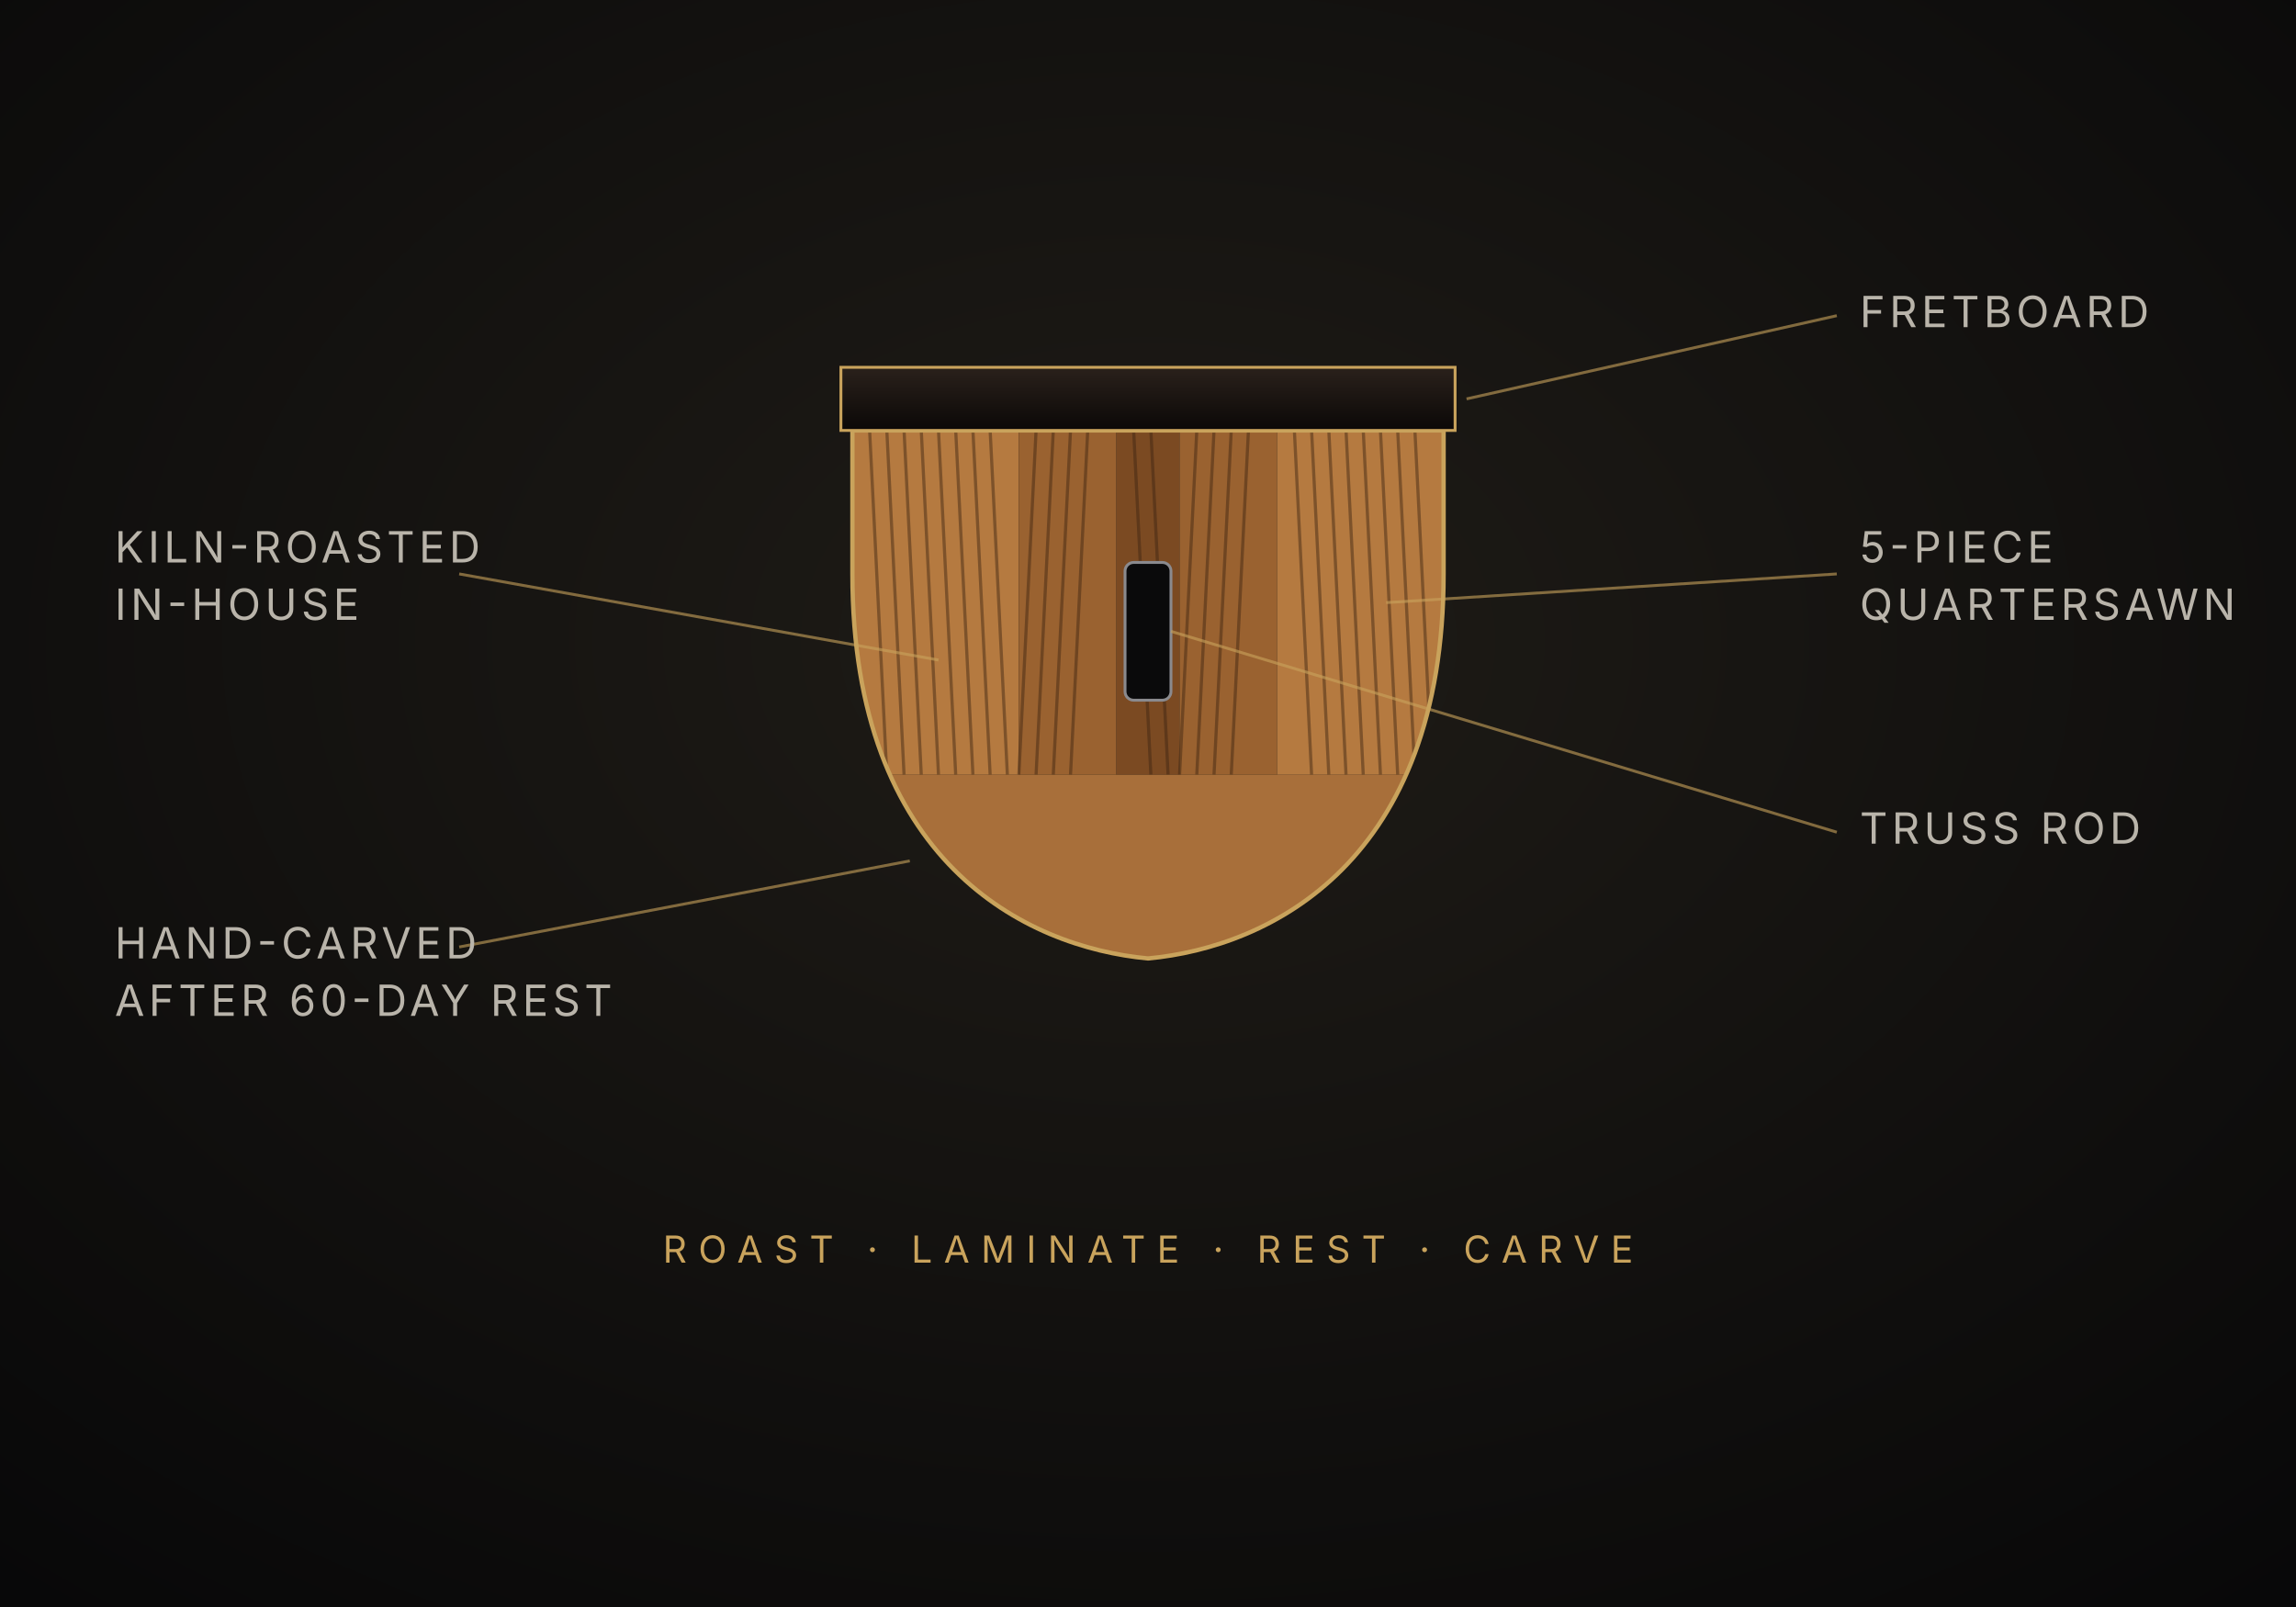
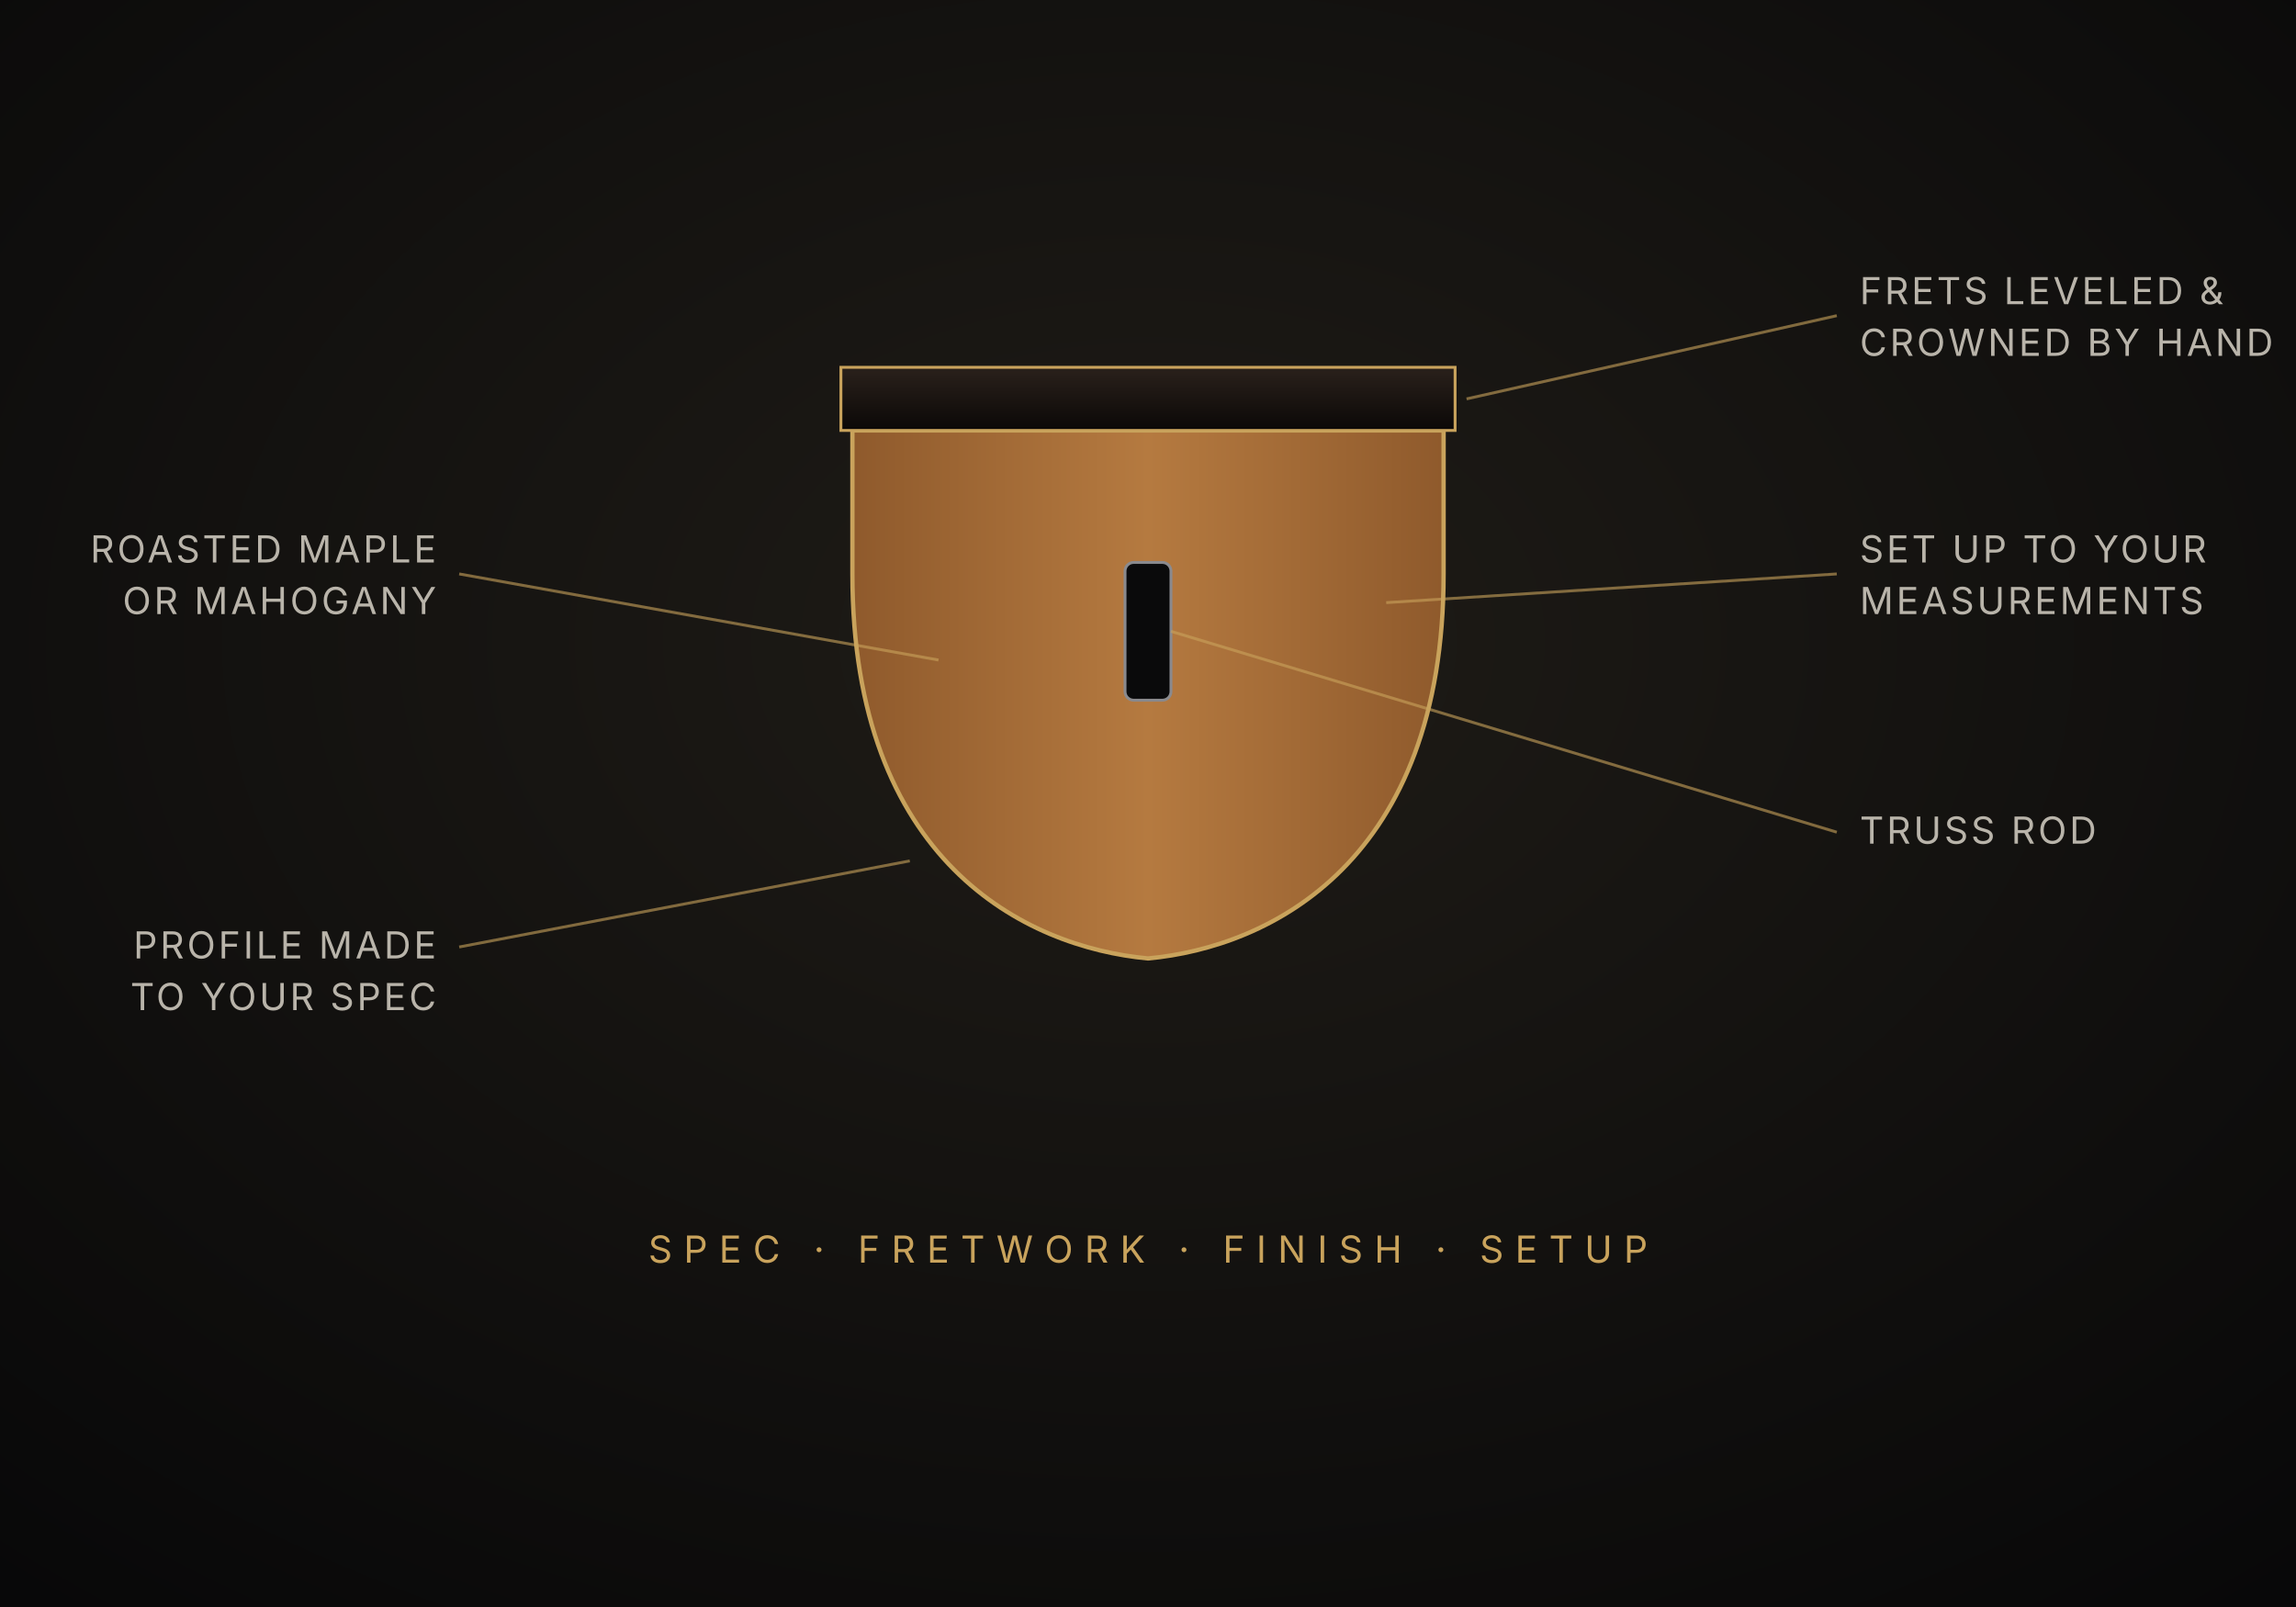
- <svg xmlns="http://www.w3.org/2000/svg" viewBox="0 0 800 560" role="img" aria-label="Diagram of the Quench neck: five quartersawn roasted maple strips with alternating grain, carved into a neck profile">
+ <svg xmlns="http://www.w3.org/2000/svg" viewBox="0 0 800 560" role="img" aria-label="Diagram of the Quench neck standard: roasted maple or mahogany, profile made to your spec, frets leveled and crowned by hand, set up to your measurements">
  <defs>
    <radialGradient id="bg" cx=".5" cy=".4" r=".8">
      <stop offset="0" stop-color="#1f1c17" />
      <stop offset="1" stop-color="#070708" />
    </radialGradient>
    <clipPath id="profile">
      <path d="M297.0 150 H503.0 V200 C503.0 300 443.0 330 400 334 C357.0 330 297.0 300 297.0 200 Z" />
    </clipPath>
    <linearGradient id="fb" x1="0" y1="0" x2="0" y2="1">
      <stop offset="0" stop-color="#2a211b" />
      <stop offset="1" stop-color="#0b0807" />
    </linearGradient>
+     <linearGradient id="nk" x1="0" y1="0" x2="1" y2="0">
+       <stop offset="0" stop-color="#8f5a2c" />
+       <stop offset=".5" stop-color="#b57a40" />
+       <stop offset="1" stop-color="#8f5a2c" />
+     </linearGradient>
  </defs>
  <rect width="800" height="560" fill="url(#bg)" />
  <g clip-path="url(#profile)">
-     <rect x="297.0" y="150" width="58" height="120" fill="#b57a40" />
-     <line x1="303.0" y1="150" x2="309.0" y2="270" stroke="#3b2210" stroke-opacity=".45" stroke-width="1.1" />
-     <line x1="309.0" y1="150" x2="315.0" y2="270" stroke="#3b2210" stroke-opacity=".45" stroke-width="1.1" />
-     <line x1="315.0" y1="150" x2="321.0" y2="270" stroke="#3b2210" stroke-opacity=".45" stroke-width="1.1" />
-     <line x1="321.0" y1="150" x2="327.0" y2="270" stroke="#3b2210" stroke-opacity=".45" stroke-width="1.1" />
-     <line x1="327.0" y1="150" x2="333.0" y2="270" stroke="#3b2210" stroke-opacity=".45" stroke-width="1.1" />
-     <line x1="333.0" y1="150" x2="339.0" y2="270" stroke="#3b2210" stroke-opacity=".45" stroke-width="1.1" />
-     <line x1="339.0" y1="150" x2="345.0" y2="270" stroke="#3b2210" stroke-opacity=".45" stroke-width="1.1" />
-     <line x1="345.0" y1="150" x2="351.0" y2="270" stroke="#3b2210" stroke-opacity=".45" stroke-width="1.1" />
-     <rect x="355.0" y="150" width="34" height="120" fill="#9a6230" />
-     <line x1="361.0" y1="150" x2="355.0" y2="270" stroke="#3b2210" stroke-opacity=".45" stroke-width="1.1" />
-     <line x1="367.0" y1="150" x2="361.0" y2="270" stroke="#3b2210" stroke-opacity=".45" stroke-width="1.1" />
-     <line x1="373.0" y1="150" x2="367.0" y2="270" stroke="#3b2210" stroke-opacity=".45" stroke-width="1.1" />
-     <line x1="379.0" y1="150" x2="373.0" y2="270" stroke="#3b2210" stroke-opacity=".45" stroke-width="1.1" />
-     <rect x="389.0" y="150" width="22" height="120" fill="#7b4a22" />
-     <line x1="395.0" y1="150" x2="401.0" y2="270" stroke="#3b2210" stroke-opacity=".45" stroke-width="1.1" />
-     <line x1="401.0" y1="150" x2="407.0" y2="270" stroke="#3b2210" stroke-opacity=".45" stroke-width="1.1" />
-     <rect x="411.0" y="150" width="34" height="120" fill="#9a6230" />
-     <line x1="417.0" y1="150" x2="411.0" y2="270" stroke="#3b2210" stroke-opacity=".45" stroke-width="1.1" />
-     <line x1="423.0" y1="150" x2="417.0" y2="270" stroke="#3b2210" stroke-opacity=".45" stroke-width="1.1" />
-     <line x1="429.0" y1="150" x2="423.0" y2="270" stroke="#3b2210" stroke-opacity=".45" stroke-width="1.1" />
-     <line x1="435.0" y1="150" x2="429.0" y2="270" stroke="#3b2210" stroke-opacity=".45" stroke-width="1.1" />
-     <rect x="445.0" y="150" width="58" height="120" fill="#b57a40" />
-     <line x1="451.0" y1="150" x2="457.0" y2="270" stroke="#3b2210" stroke-opacity=".45" stroke-width="1.1" />
-     <line x1="457.0" y1="150" x2="463.0" y2="270" stroke="#3b2210" stroke-opacity=".45" stroke-width="1.1" />
-     <line x1="463.0" y1="150" x2="469.0" y2="270" stroke="#3b2210" stroke-opacity=".45" stroke-width="1.1" />
-     <line x1="469.0" y1="150" x2="475.0" y2="270" stroke="#3b2210" stroke-opacity=".45" stroke-width="1.1" />
-     <line x1="475.0" y1="150" x2="481.0" y2="270" stroke="#3b2210" stroke-opacity=".45" stroke-width="1.1" />
-     <line x1="481.0" y1="150" x2="487.0" y2="270" stroke="#3b2210" stroke-opacity=".45" stroke-width="1.1" />
-     <line x1="487.0" y1="150" x2="493.0" y2="270" stroke="#3b2210" stroke-opacity=".45" stroke-width="1.1" />
-     <line x1="493.0" y1="150" x2="499.0" y2="270" stroke="#3b2210" stroke-opacity=".45" stroke-width="1.1" />
-     <rect x="297.0" y="270" width="206.0" height="80" fill="#a86f3a" />
+     <rect x="297.0" y="150" width="206.0" height="200" fill="url(#nk)" />
  </g>
  <path d="M297.0 150 H503.0 V200 C503.0 300 443.0 330 400 334 C357.0 330 297.0 300 297.0 200 Z" fill="none" stroke="#c9a35c" stroke-width="1.5" />
  <rect x="293.0" y="128" width="214.0" height="22" fill="url(#fb)" stroke="#c9a35c" stroke-width="1" />
  <rect x="392" y="196" width="16" height="48" rx="3" fill="#0a0a0b" stroke="#8a8a8e" />
-   <g font-family="Inter, Helvetica, Arial, sans-serif" font-size="15" fill="#b9b4aa" letter-spacing="1.5">
+   <g font-family="Inter, Helvetica, Arial, sans-serif" font-size="13" fill="#b9b4aa" letter-spacing="1">
    <line x1="511.0" y1="139" x2="640" y2="110" stroke="#c9a35c" stroke-opacity=".6" />
-     <text x="648" y="114">FRETBOARD</text>
+     <text x="648" y="106">FRETS LEVELED &amp;</text>
+     <text x="648" y="124">CROWNED BY HAND</text>
    <line x1="483.0" y1="210" x2="640" y2="200" stroke="#c9a35c" stroke-opacity=".6" />
-     <text x="648" y="196">5-PIECE</text>
-     <text x="648" y="216">QUARTERSAWN</text>
+     <text x="648" y="196">SET UP TO YOUR</text>
+     <text x="648" y="214">MEASUREMENTS</text>
    <line x1="408" y1="220" x2="640" y2="290" stroke="#c9a35c" stroke-opacity=".6" />
    <text x="648" y="294">TRUSS ROD</text>
    <line x1="327.0" y1="230" x2="160" y2="200" stroke="#c9a35c" stroke-opacity=".6" />
-     <text x="40" y="196">KILN-ROASTED</text>
-     <text x="40" y="216">IN-HOUSE</text>
+     <text x="152" y="196" text-anchor="end">ROASTED MAPLE</text>
+     <text x="152" y="214" text-anchor="end">OR MAHOGANY</text>
    <line x1="317.0" y1="300" x2="160" y2="330" stroke="#c9a35c" stroke-opacity=".6" />
-     <text x="40" y="334">HAND-CARVED</text>
-     <text x="40" y="354">AFTER 60-DAY REST</text>
+     <text x="152" y="334" text-anchor="end">PROFILE MADE</text>
+     <text x="152" y="352" text-anchor="end">TO YOUR SPEC</text>
  </g>
  <g font-family="Inter, Helvetica, Arial, sans-serif" fill="#c9a35c" font-size="13" letter-spacing="4" text-anchor="middle">
-     <text x="400" y="440">ROAST  ·  LAMINATE  ·  REST  ·  CARVE</text>
+     <text x="400" y="440">SPEC  ·  FRETWORK  ·  FINISH  ·  SETUP</text>
  </g>
</svg>
